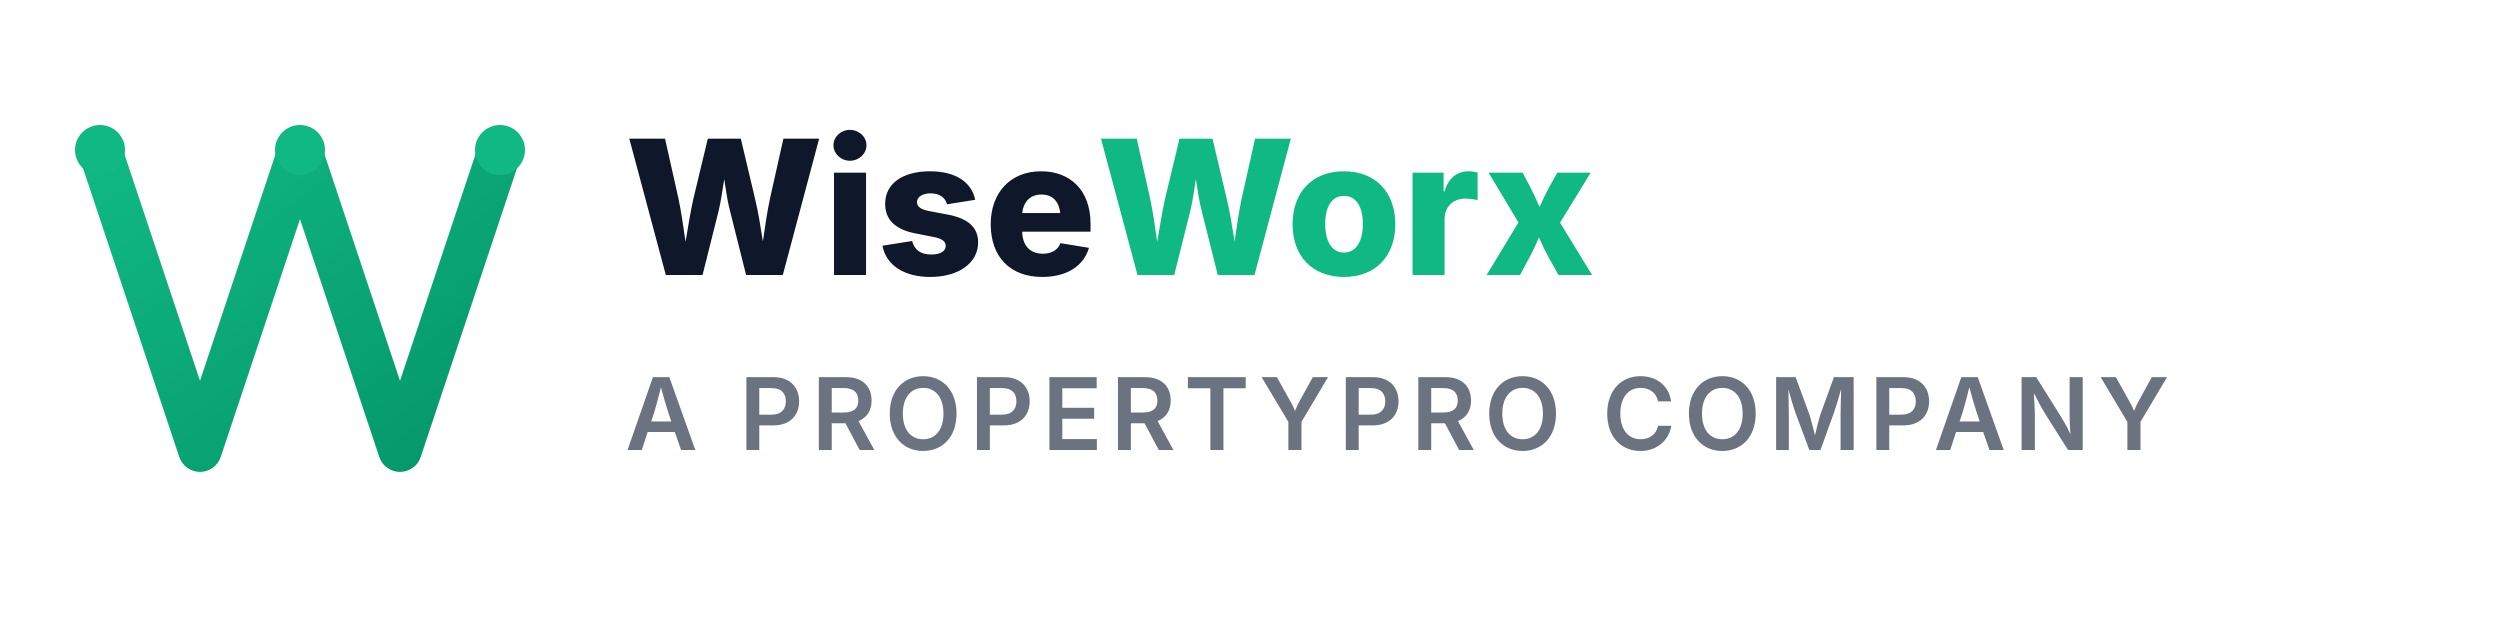
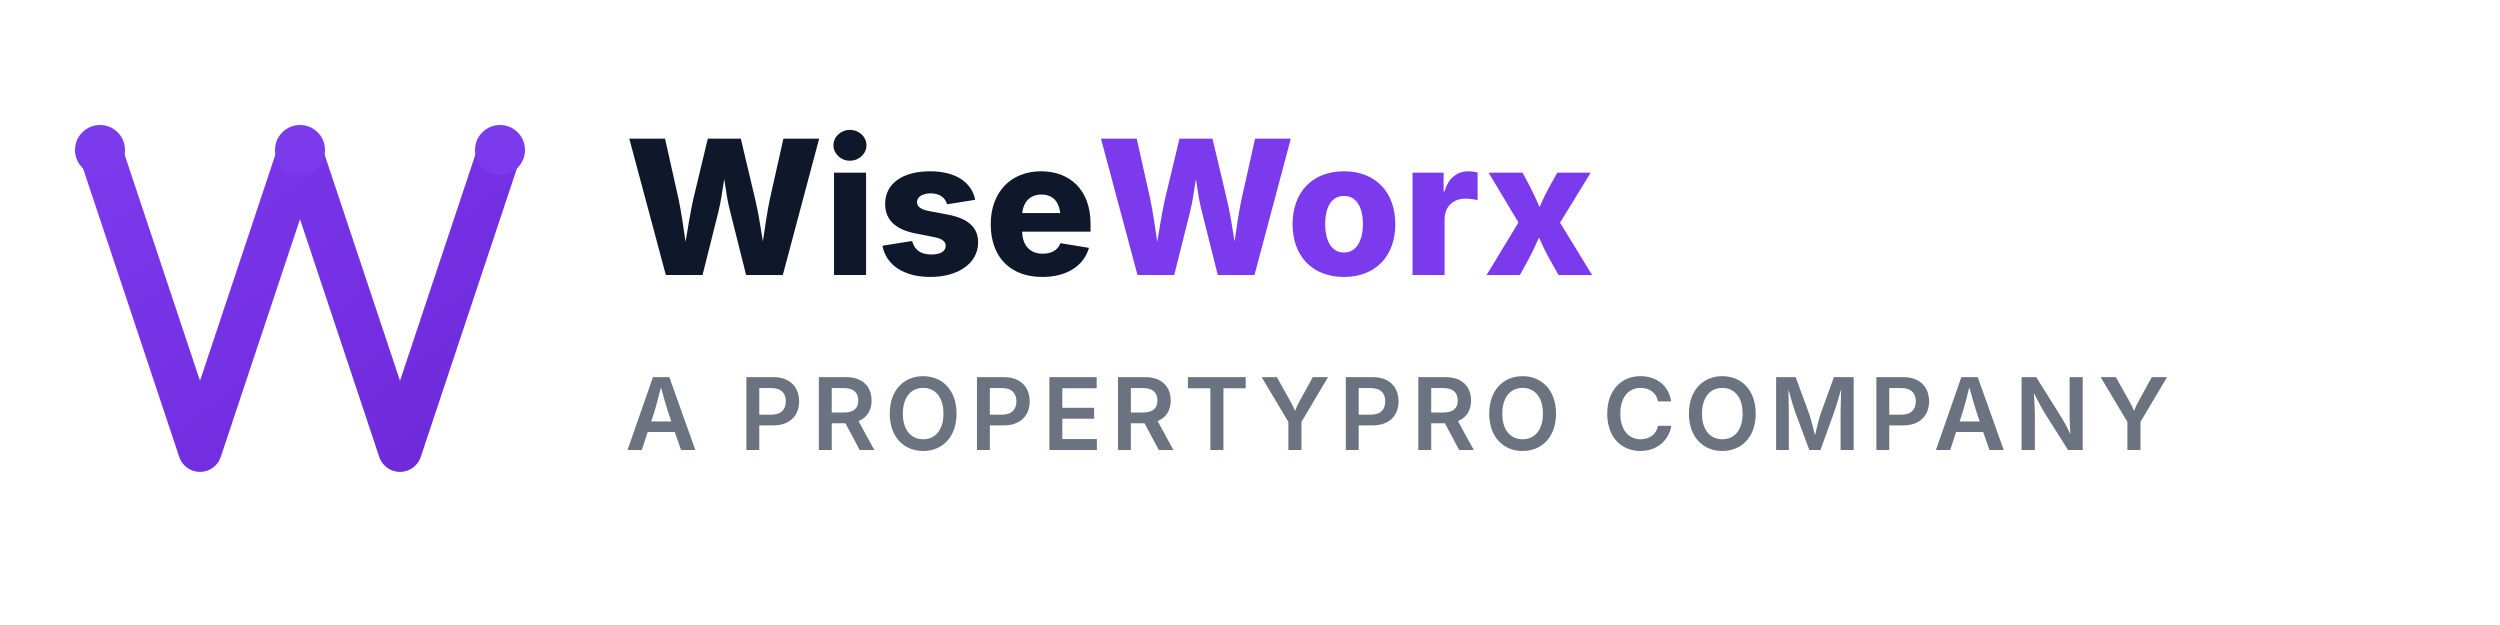
<svg xmlns="http://www.w3.org/2000/svg" viewBox="0 0 200 50" width="200" height="50">
  <defs>
    <linearGradient id="wwGrad" x1="0%" y1="0%" x2="100%" y2="100%">
-       <stop offset="0%" style="stop-color:#10B981;stop-opacity:1" />
-       <stop offset="100%" style="stop-color:#059669;stop-opacity:1" />
+       <stop offset="0%" style="stop-color:#7C3AED;stop-opacity:1" />
+       <stop offset="100%" style="stop-color:#6D28D9;stop-opacity:1" />
    </linearGradient>
  </defs>
  <g transform="translate(4, 8)">
    <path d="M4 4 L12 28 L20 4 L28 28 L36 4" stroke="url(#wwGrad)" stroke-width="3.5" fill="none" stroke-linecap="round" stroke-linejoin="round" />
-     <circle cx="4" cy="4" r="2" fill="#10B981" />
-     <circle cx="20" cy="4" r="2" fill="#10B981" />
-     <circle cx="36" cy="4" r="2" fill="#10B981" />
+     <circle cx="4" cy="4" r="2" fill="#7C3AED" />
+     <circle cx="20" cy="4" r="2" fill="#7C3AED" />
+     <circle cx="36" cy="4" r="2" fill="#7C3AED" />
  </g>
-   <text x="50" y="22" font-family="Inter, -apple-system, BlinkMacSystemFont, 'Segoe UI', sans-serif" font-weight="800" font-size="15" fill="#0f172a">Wise<tspan fill="#10B981">Worx</tspan>
+   <text x="50" y="22" font-family="Inter, -apple-system, BlinkMacSystemFont, 'Segoe UI', sans-serif" font-weight="800" font-size="15" fill="#0f172a">Wise<tspan fill="#7C3AED">Worx</tspan>
  </text>
  <text x="50" y="36" font-family="Inter, -apple-system, BlinkMacSystemFont, 'Segoe UI', sans-serif" font-weight="600" font-size="8" fill="#6b7280" letter-spacing="0.08em">A PROPERTYPRO COMPANY</text>
</svg>
